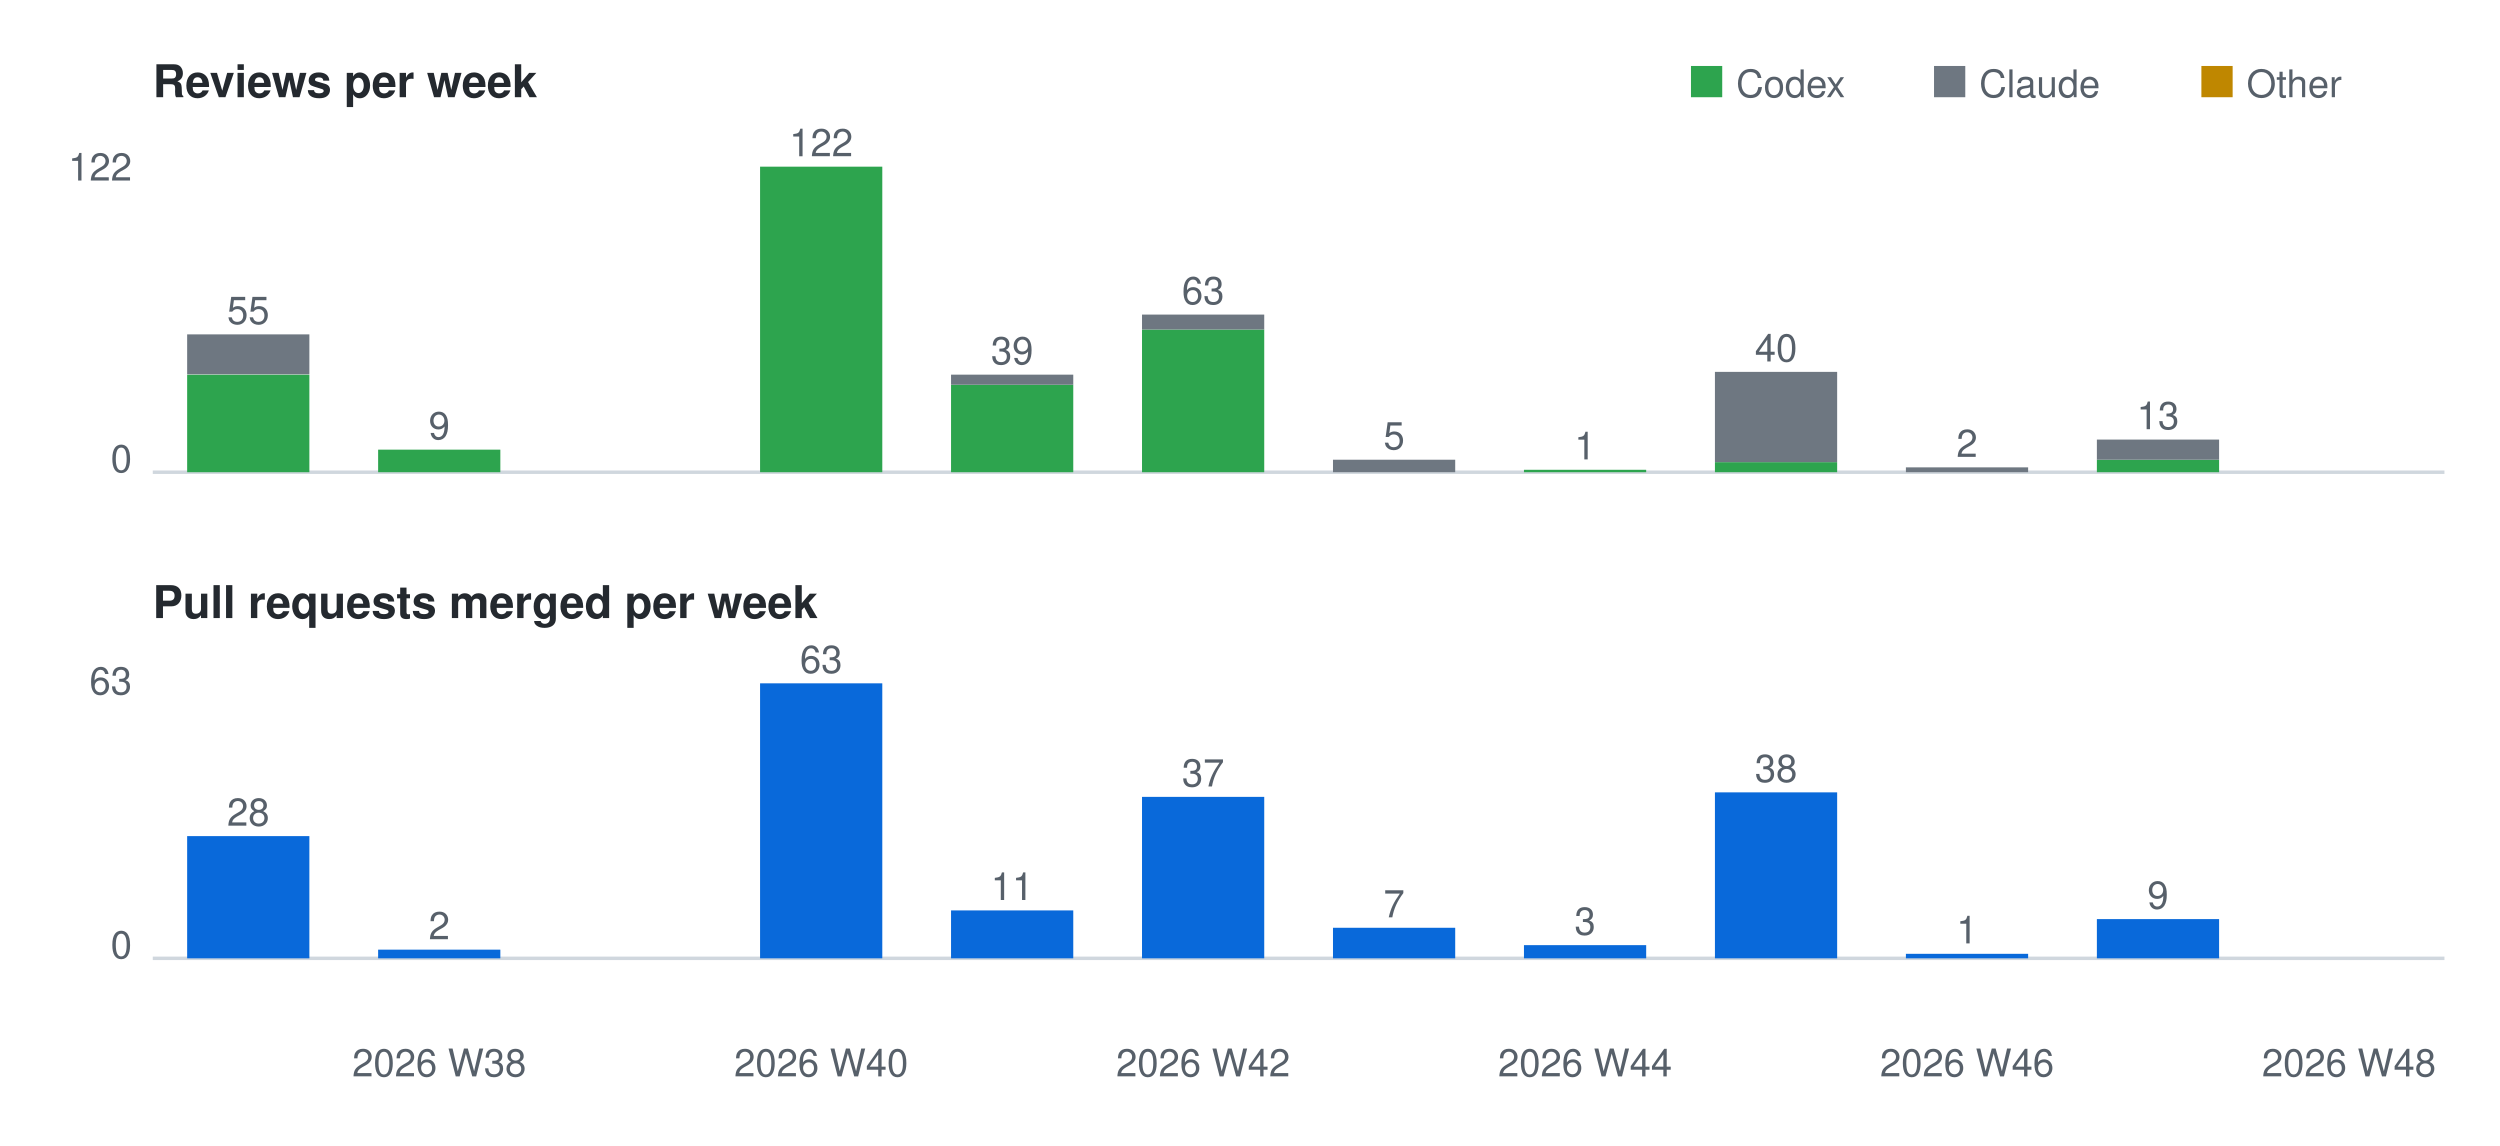
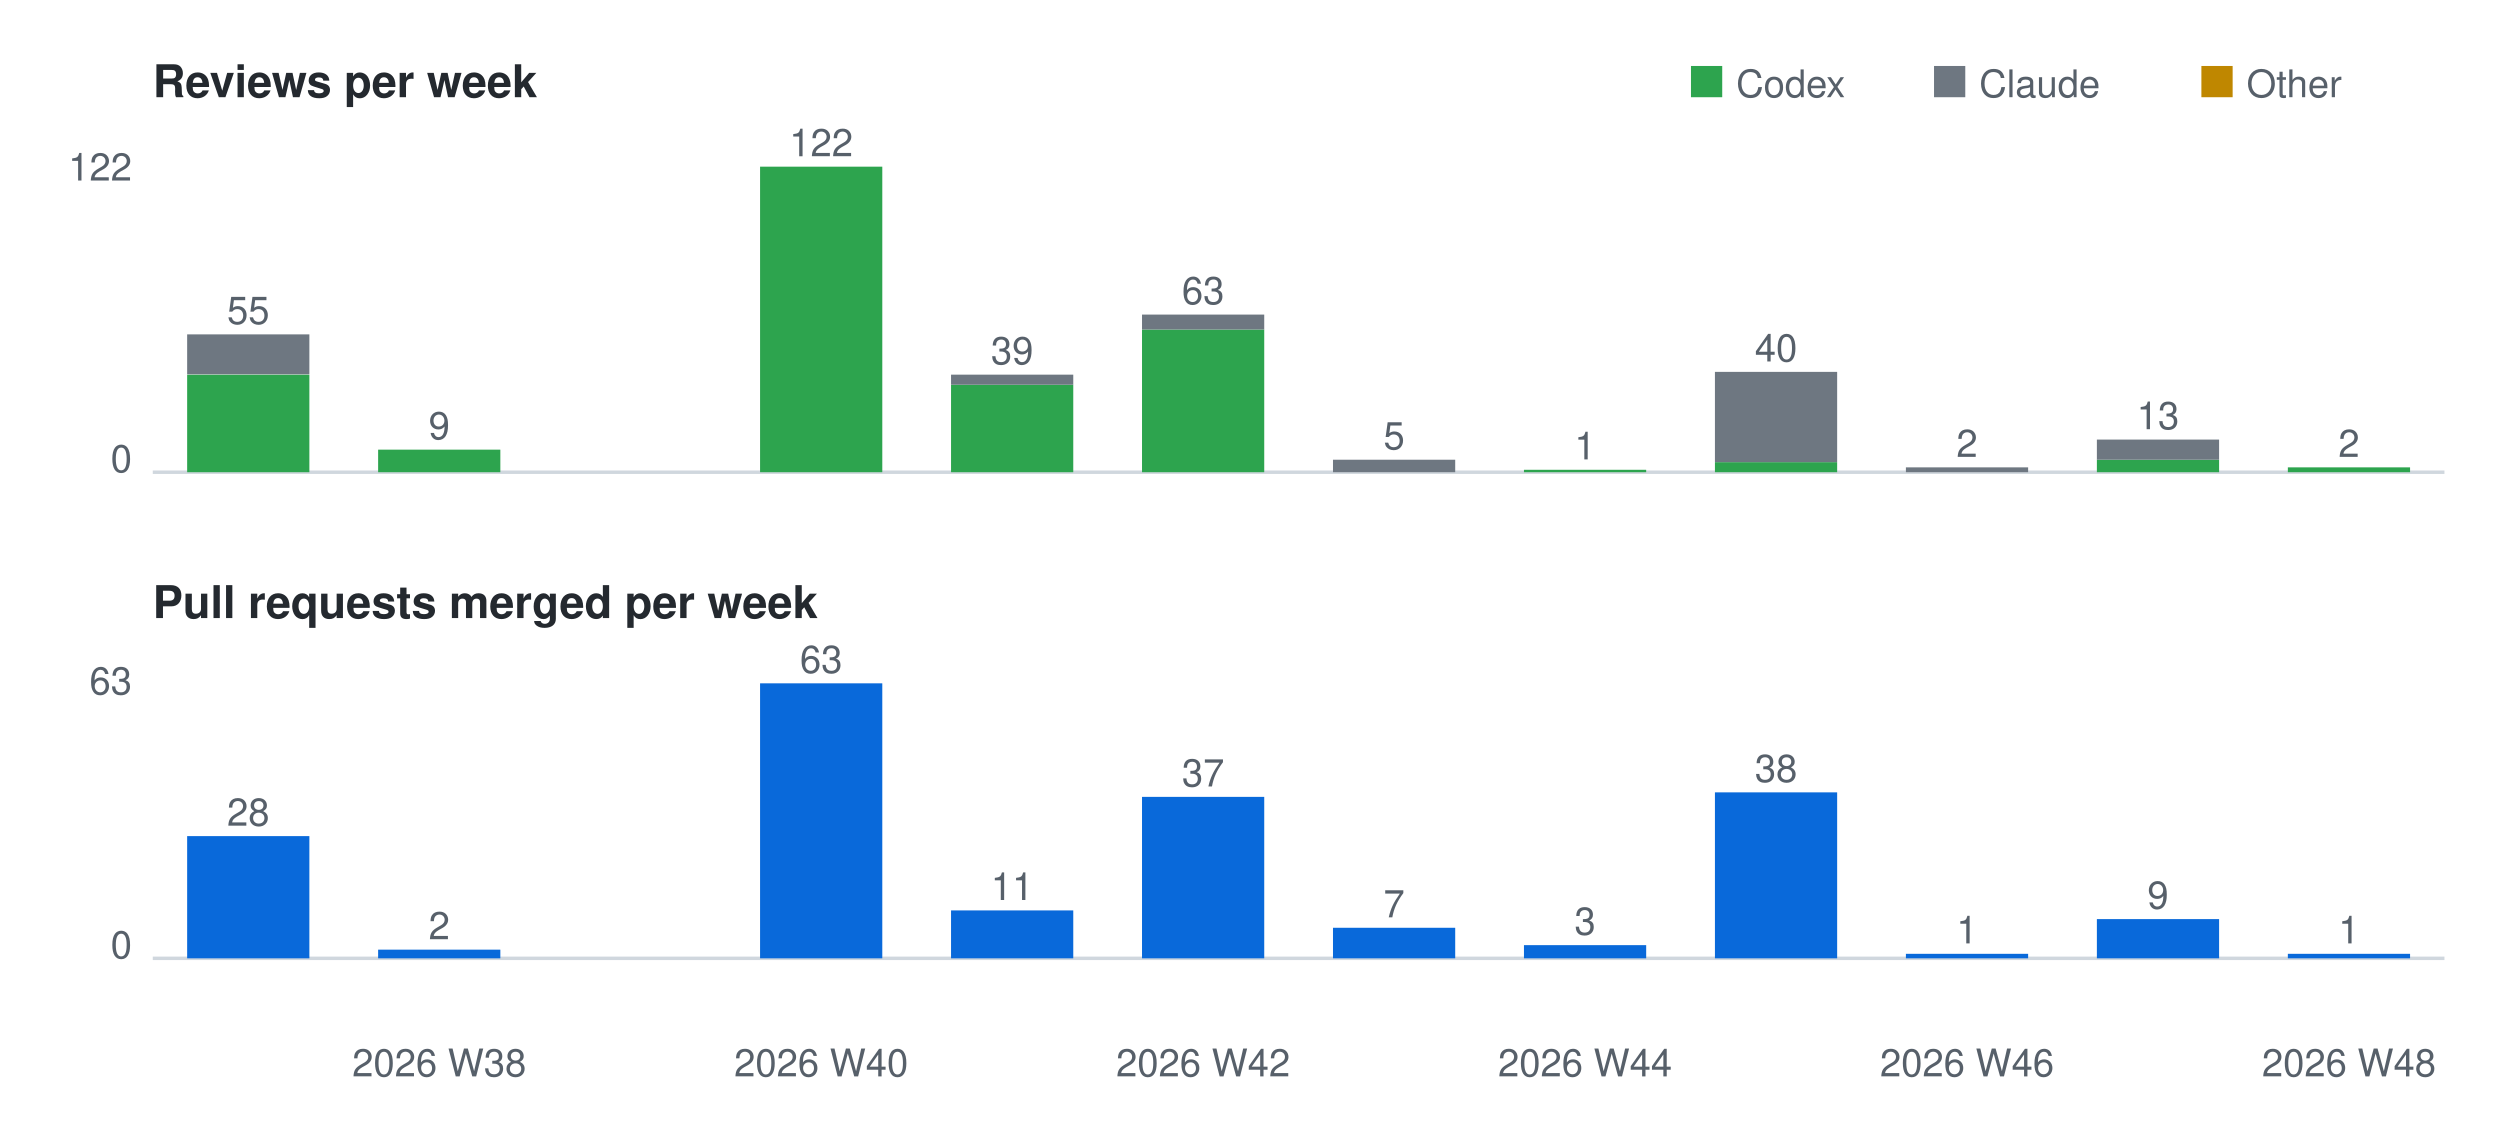
<svg xmlns="http://www.w3.org/2000/svg" width="720" height="330" viewBox="0 0 720 330" role="img" aria-label="Weekly reviews and merged pull requests">
  <style>text{font:11px -apple-system,Segoe UI,Helvetica,Arial,sans-serif;fill:#57606a}.t{font-size:13px;font-weight:600;fill:#24292f}.g{stroke:#d0d7de}.c{fill:#2da44e}.l{fill:#6e7781}.o{fill:#bf8700}.m{fill:#0969da}@media (prefers-color-scheme:dark){text{fill:#8b949e}.t{fill:#e6edf3}.g{stroke:#30363d}.c{fill:#3fb950}.l{fill:#8b949e}.o{fill:#d29922}.m{fill:#58a6ff}}</style>
  <text class="t" x="44" y="28">Reviews per week</text>
  <line class="g" x1="44" y1="136" x2="704" y2="136" />
  <text x="38" y="52" text-anchor="end">122</text>
  <text x="38" y="136" text-anchor="end">0</text>
  <rect class="c" x="53.9" y="107.9" width="35.2" height="28.1" />
  <rect class="l" x="53.9" y="96.3" width="35.2" height="11.5" />
  <text x="71.5" y="93.3" text-anchor="middle">55</text>
  <rect class="c" x="108.9" y="129.5" width="35.2" height="6.5" />
  <text x="126.5" y="126.5" text-anchor="middle">9</text>
  <rect class="c" x="218.9" y="48.0" width="35.2" height="88.0" />
  <text x="236.5" y="45.0" text-anchor="middle">122</text>
  <rect class="c" x="273.9" y="110.8" width="35.2" height="25.2" />
  <rect class="l" x="273.9" y="107.9" width="35.2" height="2.9" />
  <text x="291.5" y="104.9" text-anchor="middle">39</text>
  <rect class="c" x="328.9" y="94.9" width="35.2" height="41.1" />
  <rect class="l" x="328.9" y="90.6" width="35.2" height="4.3" />
  <text x="346.5" y="87.6" text-anchor="middle">63</text>
  <rect class="l" x="383.9" y="132.4" width="35.2" height="3.6" />
  <text x="401.5" y="129.4" text-anchor="middle">5</text>
  <rect class="c" x="438.9" y="135.3" width="35.2" height="0.7" />
  <text x="456.5" y="132.3" text-anchor="middle">1</text>
  <rect class="c" x="493.9" y="133.1" width="35.2" height="2.9" />
  <rect class="l" x="493.9" y="107.1" width="35.2" height="26.0" />
  <text x="511.5" y="104.1" text-anchor="middle">40</text>
  <rect class="l" x="548.9" y="134.6" width="35.2" height="1.4" />
  <text x="566.5" y="131.6" text-anchor="middle">2</text>
  <rect class="c" x="603.9" y="132.4" width="35.2" height="3.6" />
  <rect class="l" x="603.9" y="126.6" width="35.2" height="5.8" />
  <text x="621.5" y="123.6" text-anchor="middle">13</text>
+   <rect class="c" x="658.9" y="134.6" width="35.2" height="1.4" />
+   <text x="676.5" y="131.6" text-anchor="middle">2</text>
  <rect class="o" x="634" y="19" width="9" height="9" />
  <text x="647" y="28">Other</text>
  <rect class="l" x="557" y="19" width="9" height="9" />
  <text x="570" y="28">Claude</text>
  <rect class="c" x="487" y="19" width="9" height="9" />
  <text x="500" y="28">Codex</text>
  <text class="t" x="44" y="178">Pull requests merged per week</text>
  <line class="g" x1="44" y1="276" x2="704" y2="276" />
  <text x="38" y="200" text-anchor="end">63</text>
  <text x="38" y="276" text-anchor="end">0</text>
  <rect class="m" x="53.9" y="240.8" width="35.2" height="35.2" />
  <text x="71.5" y="237.8" text-anchor="middle">28</text>
  <rect class="m" x="108.9" y="273.5" width="35.2" height="2.5" />
  <text x="126.5" y="270.5" text-anchor="middle">2</text>
  <rect class="m" x="218.9" y="196.8" width="35.2" height="79.2" />
  <text x="236.5" y="193.8" text-anchor="middle">63</text>
  <rect class="m" x="273.9" y="262.2" width="35.2" height="13.8" />
  <text x="291.5" y="259.2" text-anchor="middle">11</text>
  <rect class="m" x="328.9" y="229.5" width="35.2" height="46.5" />
  <text x="346.5" y="226.5" text-anchor="middle">37</text>
  <rect class="m" x="383.9" y="267.2" width="35.2" height="8.8" />
  <text x="401.5" y="264.2" text-anchor="middle">7</text>
  <rect class="m" x="438.9" y="272.2" width="35.2" height="3.8" />
  <text x="456.5" y="269.2" text-anchor="middle">3</text>
  <rect class="m" x="493.9" y="228.2" width="35.2" height="47.8" />
  <text x="511.5" y="225.2" text-anchor="middle">38</text>
  <rect class="m" x="548.9" y="274.7" width="35.2" height="1.3" />
  <text x="566.5" y="271.7" text-anchor="middle">1</text>
  <rect class="m" x="603.9" y="264.7" width="35.2" height="11.3" />
  <text x="621.5" y="261.7" text-anchor="middle">9</text>
+   <rect class="m" x="658.9" y="274.7" width="35.2" height="1.3" />
+   <text x="676.5" y="271.7" text-anchor="middle">1</text>
  <text x="126.5" y="310" text-anchor="middle">2026 W38</text>
  <text x="236.5" y="310" text-anchor="middle">2026 W40</text>
  <text x="346.5" y="310" text-anchor="middle">2026 W42</text>
  <text x="456.5" y="310" text-anchor="middle">2026 W44</text>
  <text x="566.5" y="310" text-anchor="middle">2026 W46</text>
  <text x="676.5" y="310" text-anchor="middle">2026 W48</text>
</svg>
